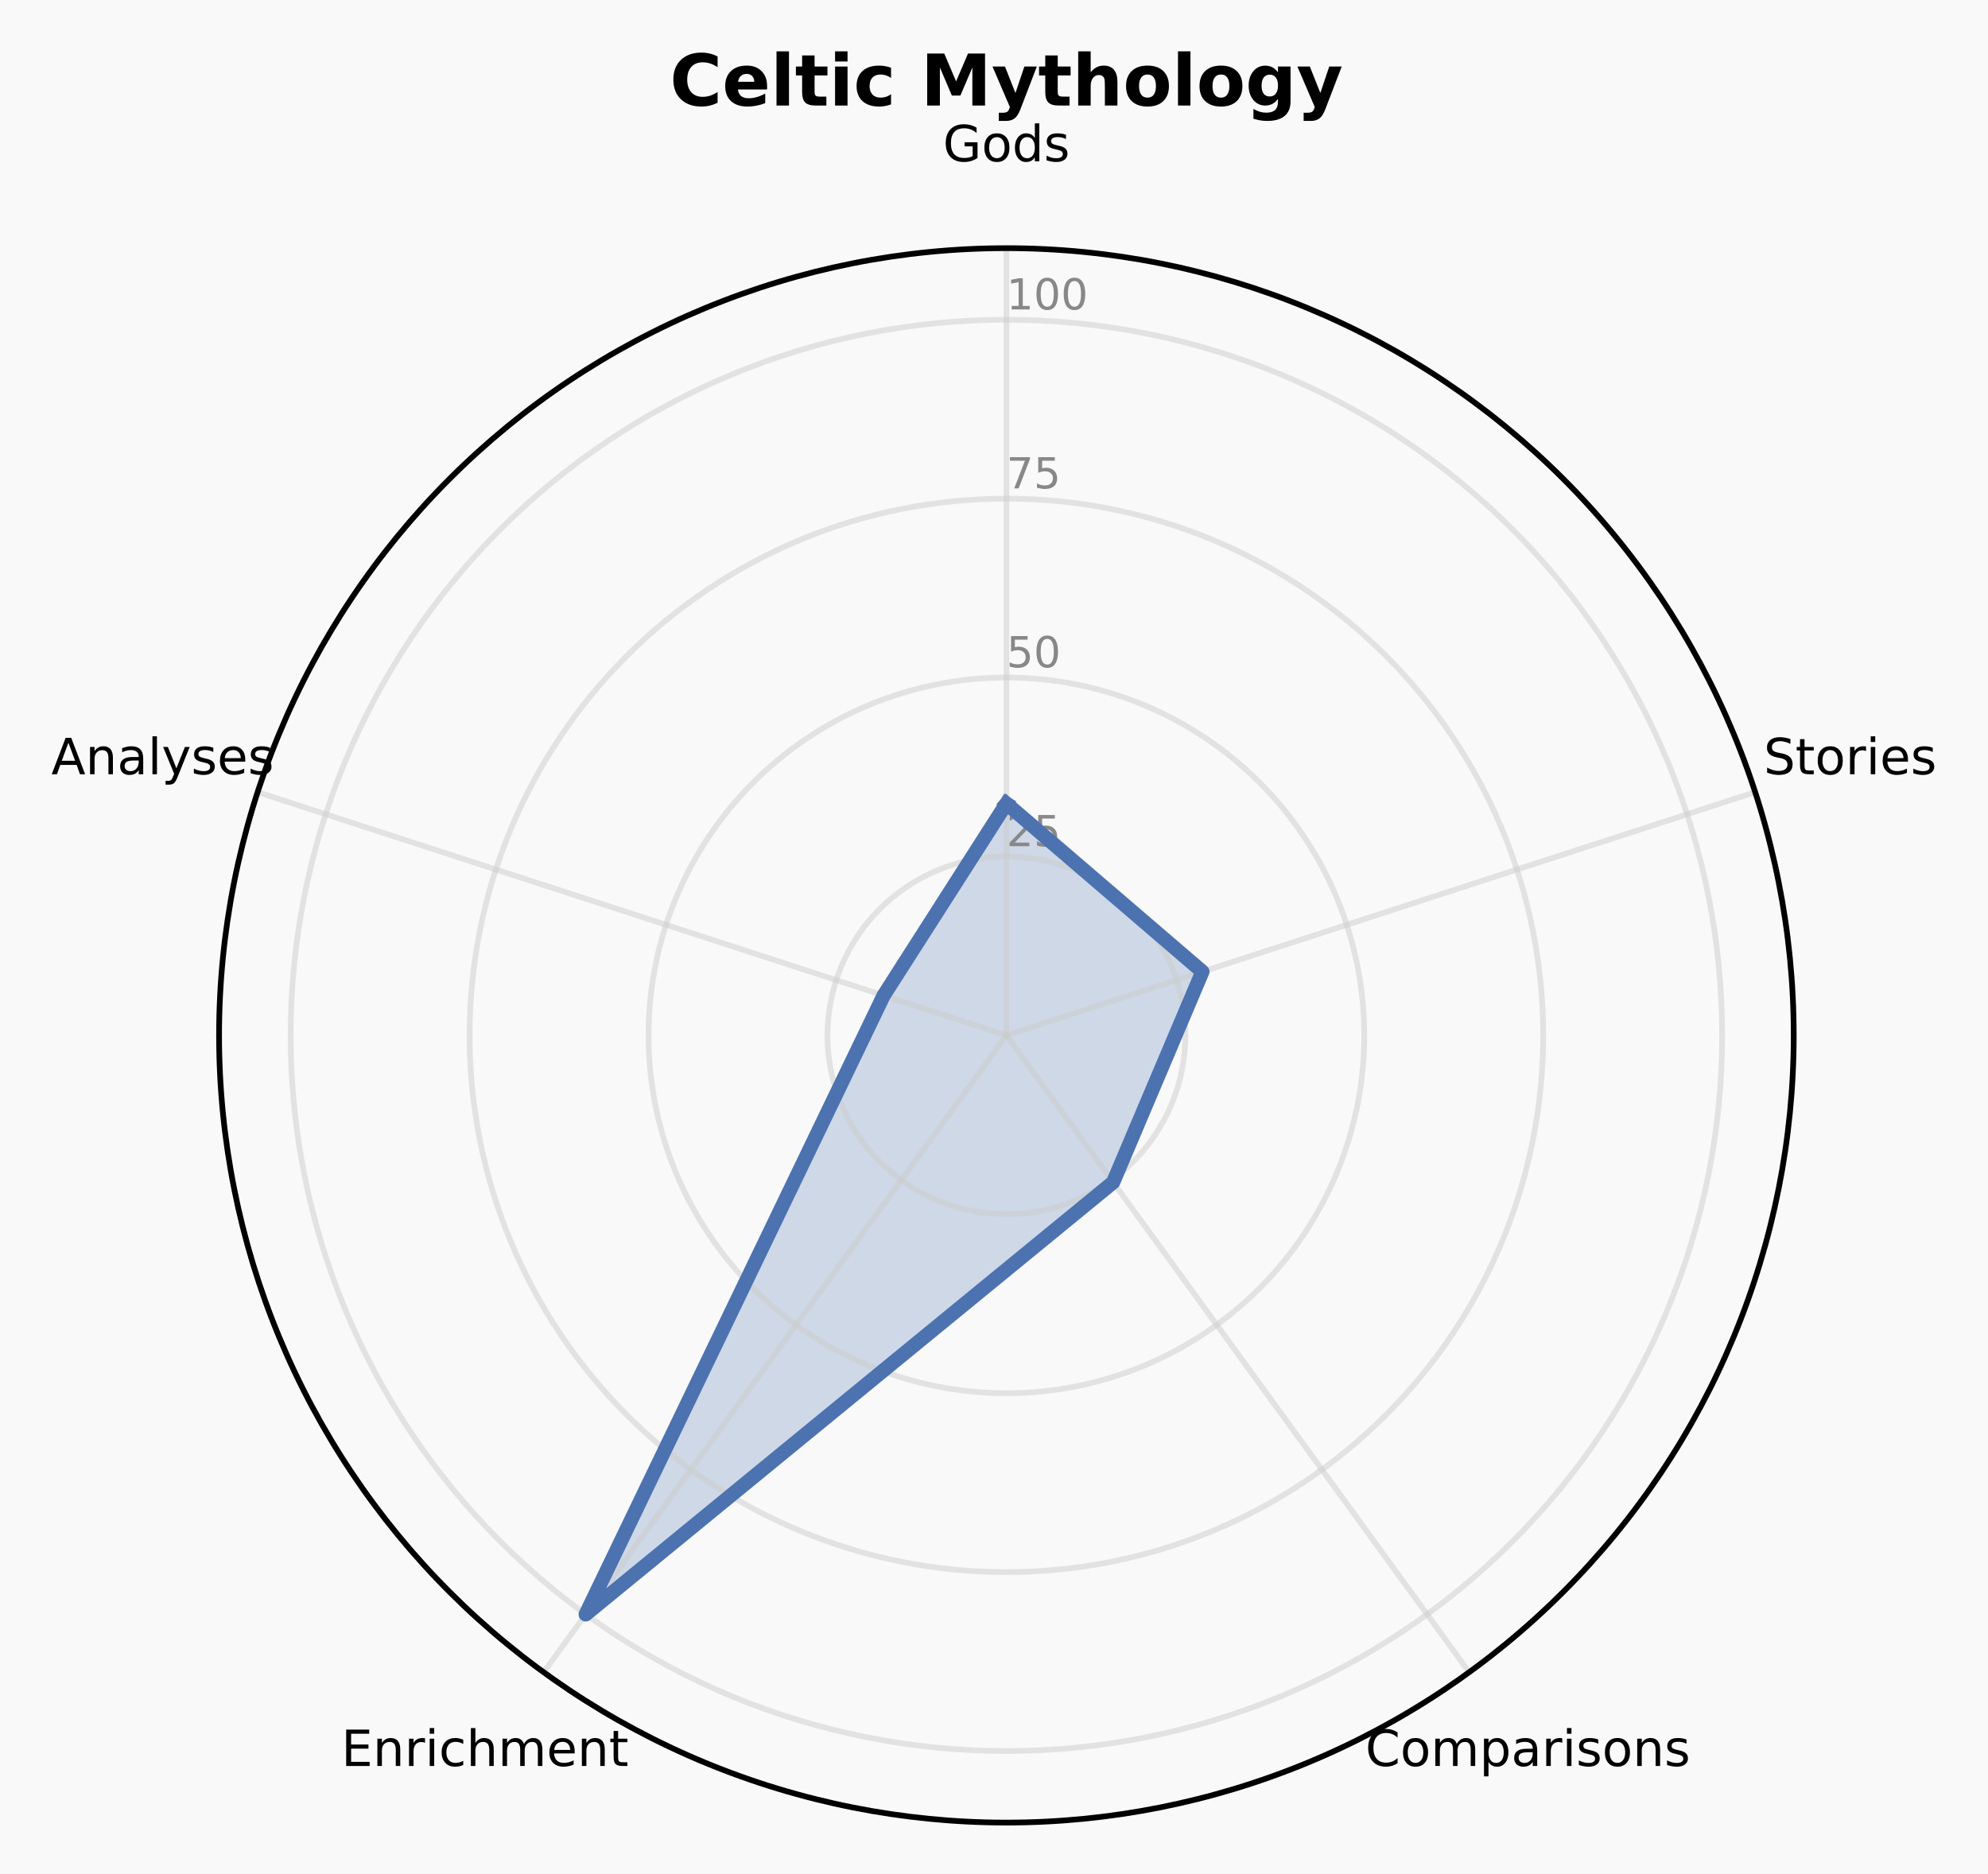
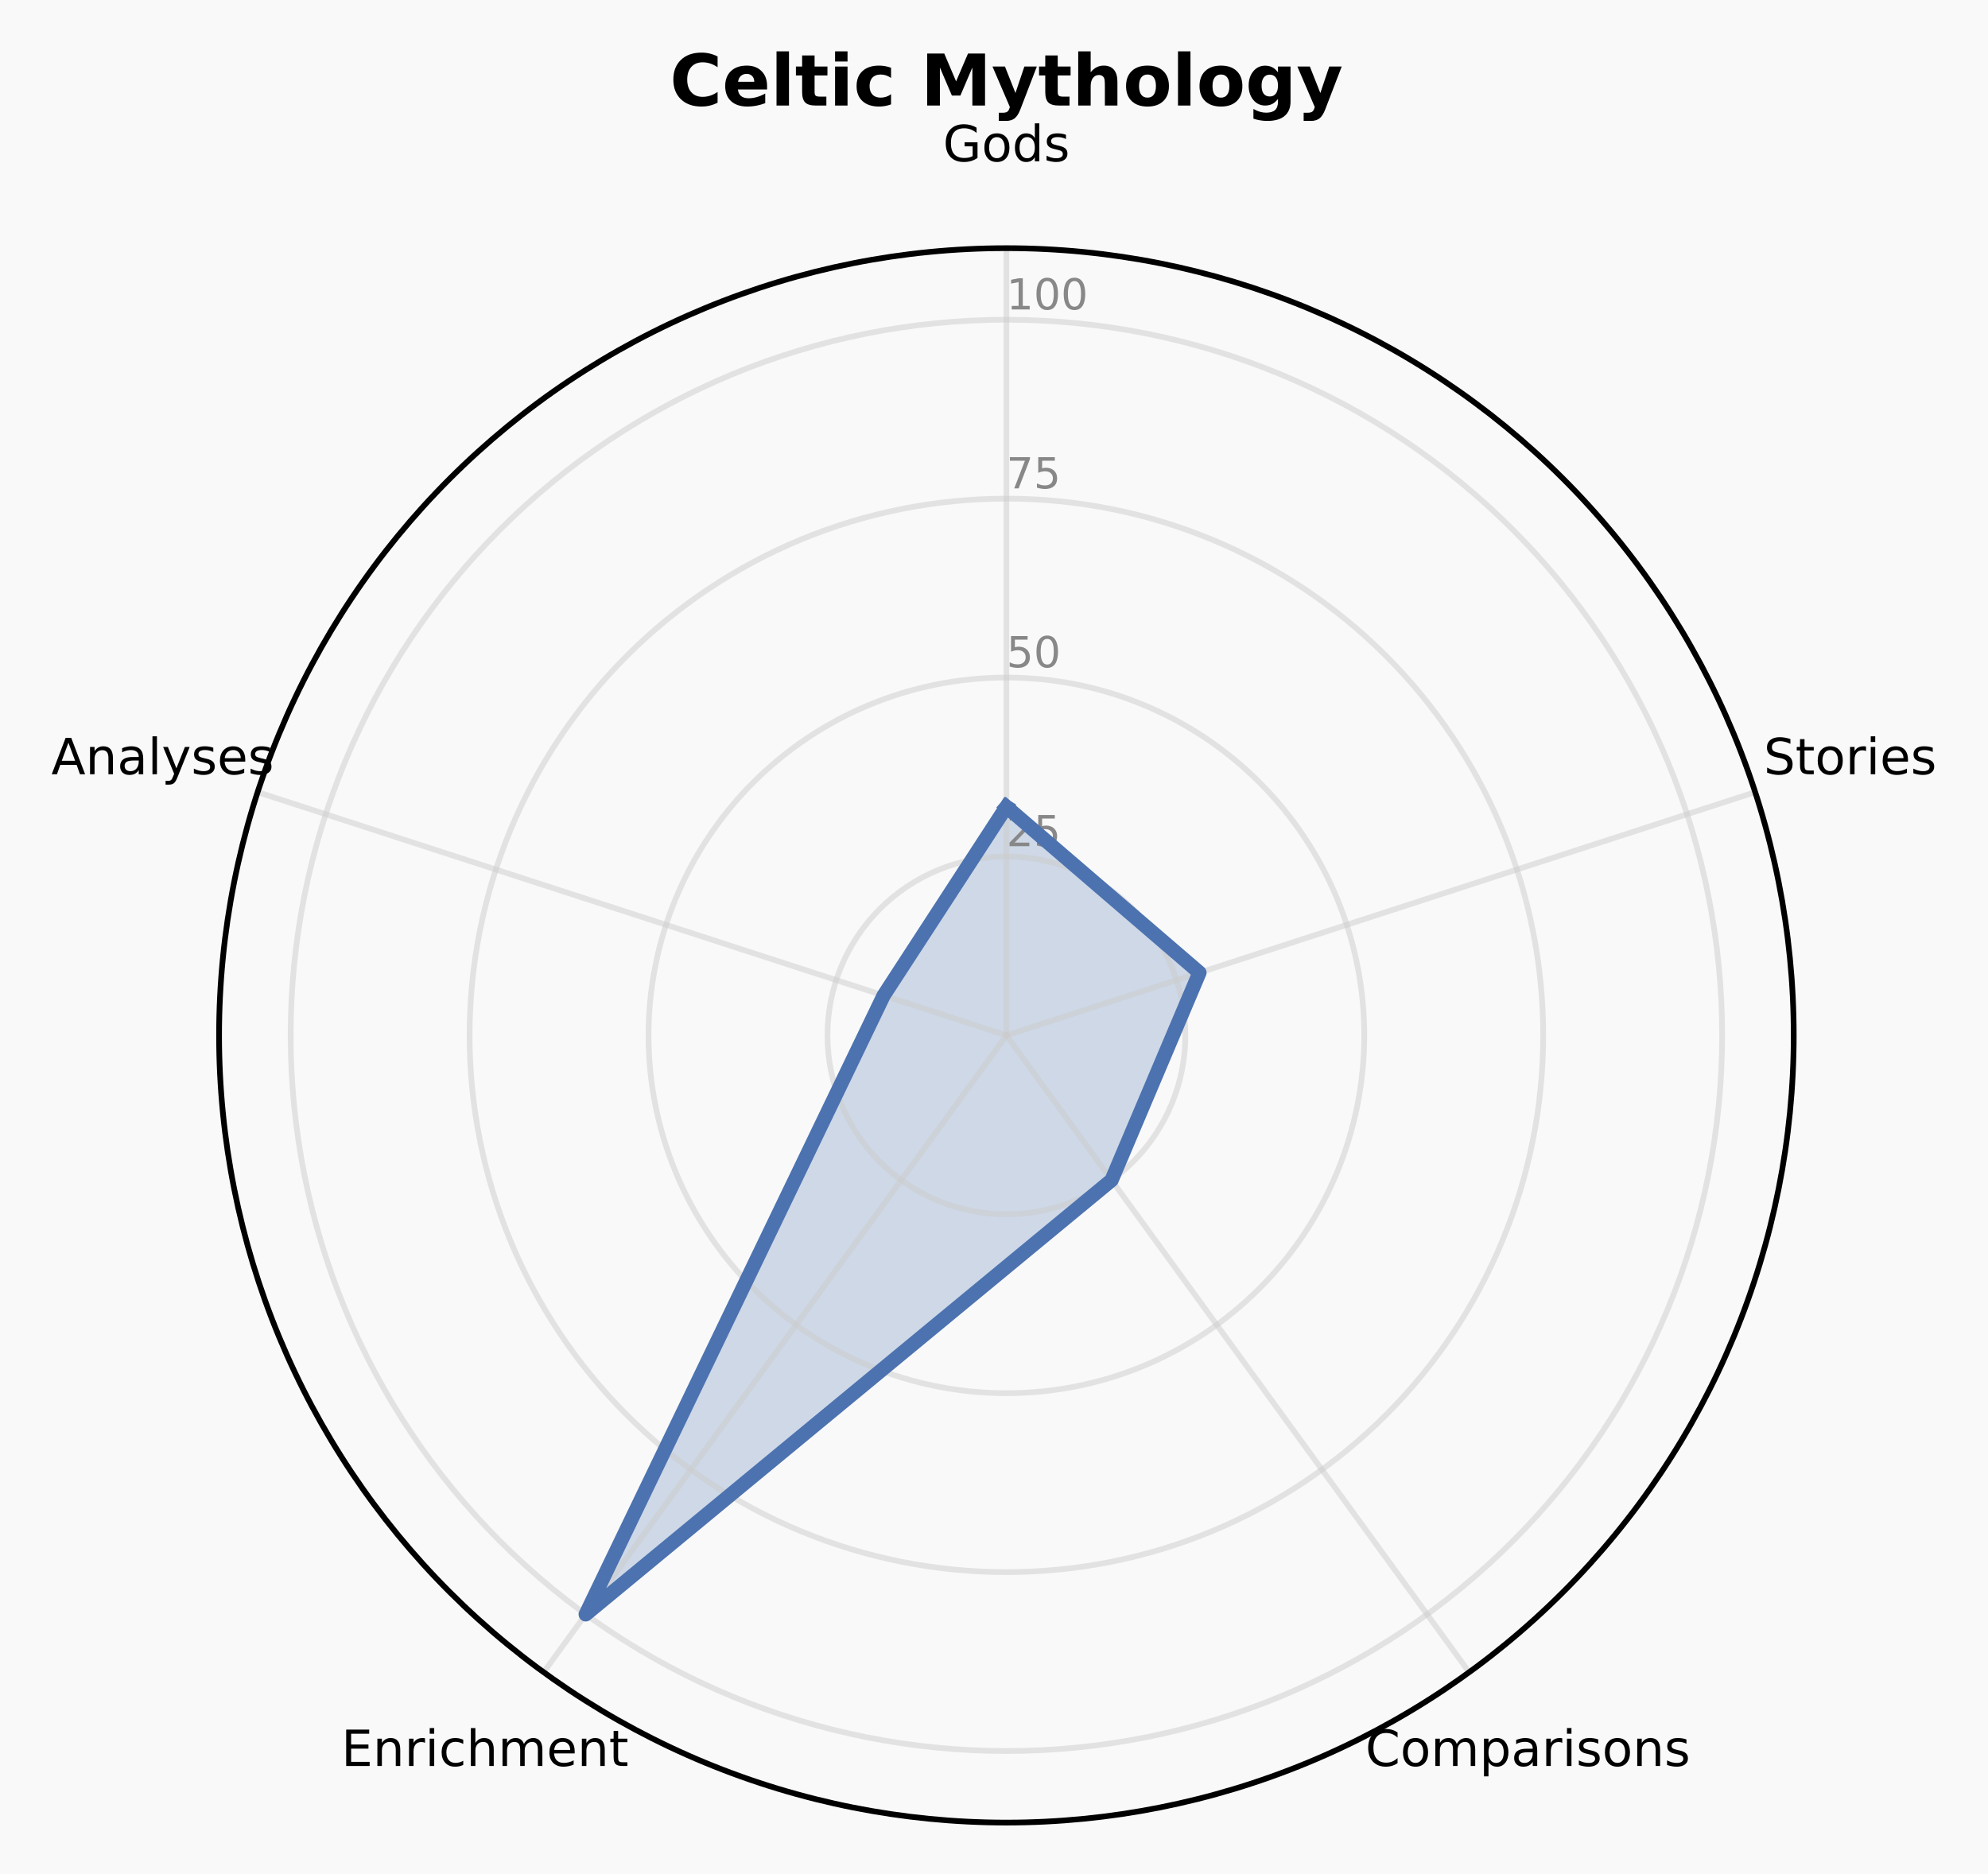
<svg xmlns="http://www.w3.org/2000/svg" xmlns:xlink="http://www.w3.org/1999/xlink" width="278.709pt" height="262.758pt" viewBox="0 0 278.709 262.758" version="1.1">
  <defs>
    <style type="text/css">*{stroke-linejoin: round; stroke-linecap: butt}</style>
  </defs>
  <g id="figure_1">
    <g id="patch_1">
      <path d="M 0 262.758  L 278.709 262.758  L 278.709 0  L 0 0  z " style="fill: #f9f9f9" />
    </g>
    <g id="axes_1">
      <g id="patch_2">
        <path d="M 251.473 145.178  C 251.473 130.683 248.618 116.329 243.071 102.938  C 237.524 89.546 229.393 77.377 219.143 67.128  C 208.894 56.878 196.725 48.748 183.334 43.201  C 169.942 37.654 155.588 34.798 141.093 34.798  C 126.598 34.798 112.244 37.654 98.853 43.201  C 85.461 48.748 73.293 56.878 63.043 67.128  C 52.794 77.377 44.663 89.546 39.116 102.938  C 33.569 116.329 30.714 130.683 30.714 145.178  C 30.714 159.673 33.569 174.027 39.116 187.418  C 44.663 200.81 52.794 212.979 63.043 223.228  C 73.293 233.478 85.461 241.609 98.853 247.155  C 112.244 252.702 126.598 255.558 141.093 255.558  C 155.588 255.558 169.942 252.702 183.334 247.155  C 196.725 241.609 208.894 233.478 219.143 223.228  C 229.393 212.979 237.524 200.81 243.071 187.418  C 248.618 174.027 251.473 159.673 251.473 145.178  M 141.093 145.178  C 141.093 145.178 141.093 145.178 141.093 145.178  C 141.093 145.178 141.093 145.178 141.093 145.178  C 141.093 145.178 141.093 145.178 141.093 145.178  C 141.093 145.178 141.093 145.178 141.093 145.178  C 141.093 145.178 141.093 145.178 141.093 145.178  C 141.093 145.178 141.093 145.178 141.093 145.178  C 141.093 145.178 141.093 145.178 141.093 145.178  C 141.093 145.178 141.093 145.178 141.093 145.178  C 141.093 145.178 141.093 145.178 141.093 145.178  C 141.093 145.178 141.093 145.178 141.093 145.178  C 141.093 145.178 141.093 145.178 141.093 145.178  C 141.093 145.178 141.093 145.178 141.093 145.178  C 141.093 145.178 141.093 145.178 141.093 145.178  C 141.093 145.178 141.093 145.178 141.093 145.178  C 141.093 145.178 141.093 145.178 141.093 145.178  C 141.093 145.178 141.093 145.178 141.093 145.178  z " style="fill: #f9f9f9" />
      </g>
      <g id="patch_3">
-         <path d="M 141.093 112.672  L 168.567 136.251  L 156.059 165.776  L 82.112 226.359  L 123.884 139.586  z " clip-path="url(#p685a29d6fb)" style="fill: #4c72b0; opacity: 0.25; stroke: #4c72b0; stroke-linejoin: miter" />
+         <path d="M 141.093 113.123  L 168.157 136.385  L 155.839 165.473  L 82.112 226.359  L 123.884 139.586  z " clip-path="url(#pa0b64cef50)" style="fill: #4c72b0; opacity: 0.25; stroke: #4c72b0; stroke-linejoin: miter" />
      </g>
      <g id="matplotlib.axis_1">
        <g id="xtick_1">
          <g id="line2d_1">
-             <path d="M 141.093 145.178  L 141.093 34.798  " clip-path="url(#p685a29d6fb)" style="fill: none; stroke: #cccccc; stroke-opacity: 0.5; stroke-width: 0.8; stroke-linecap: square" />
+             <path d="M 141.093 145.178  L 141.093 34.798  " clip-path="url(#pa0b64cef50)" style="fill: none; stroke: #cccccc; stroke-opacity: 0.5; stroke-width: 0.8; stroke-linecap: square" />
          </g>
          <g id="text_1">
            <g transform="translate(132.1945 22.61707) scale(0.07 -0.07)">
              <defs>
                <path id="DejaVuSans-2a" d="M 3809 666  L 3809 1919  L 2778 1919  L 2778 2438  L 4434 2438  L 4434 434  Q 4069 175 3628 42  Q 3188 -91 2688 -91  Q 1594 -91 976 548  Q 359 1188 359 2328  Q 359 3472 976 4111  Q 1594 4750 2688 4750  Q 3144 4750 3555 4637  Q 3966 4525 4313 4306  L 4313 3634  Q 3963 3931 3569 4081  Q 3175 4231 2741 4231  Q 1884 4231 1454 3753  Q 1025 3275 1025 2328  Q 1025 1384 1454 906  Q 1884 428 2741 428  Q 3075 428 3337 486  Q 3600 544 3809 666  z " transform="scale(0.015625)" />
                <path id="DejaVuSans-52" d="M 1959 3097  Q 1497 3097 1228 2736  Q 959 2375 959 1747  Q 959 1119 1226 758  Q 1494 397 1959 397  Q 2419 397 2687 759  Q 2956 1122 2956 1747  Q 2956 2369 2687 2733  Q 2419 3097 1959 3097  z M 1959 3584  Q 2709 3584 3137 3096  Q 3566 2609 3566 1747  Q 3566 888 3137 398  Q 2709 -91 1959 -91  Q 1206 -91 779 398  Q 353 888 353 1747  Q 353 2609 779 3096  Q 1206 3584 1959 3584  z " transform="scale(0.015625)" />
                <path id="DejaVuSans-47" d="M 2906 2969  L 2906 4863  L 3481 4863  L 3481 0  L 2906 0  L 2906 525  Q 2725 213 2448 61  Q 2172 -91 1784 -91  Q 1150 -91 751 415  Q 353 922 353 1747  Q 353 2572 751 3078  Q 1150 3584 1784 3584  Q 2172 3584 2448 3432  Q 2725 3281 2906 2969  z M 947 1747  Q 947 1113 1208 752  Q 1469 391 1925 391  Q 2381 391 2643 752  Q 2906 1113 2906 1747  Q 2906 2381 2643 2742  Q 2381 3103 1925 3103  Q 1469 3103 1208 2742  Q 947 2381 947 1747  z " transform="scale(0.015625)" />
                <path id="DejaVuSans-56" d="M 2834 3397  L 2834 2853  Q 2591 2978 2328 3040  Q 2066 3103 1784 3103  Q 1356 3103 1142 2972  Q 928 2841 928 2578  Q 928 2378 1081 2264  Q 1234 2150 1697 2047  L 1894 2003  Q 2506 1872 2764 1633  Q 3022 1394 3022 966  Q 3022 478 2636 193  Q 2250 -91 1575 -91  Q 1294 -91 989 -36  Q 684 19 347 128  L 347 722  Q 666 556 975 473  Q 1284 391 1588 391  Q 1994 391 2212 530  Q 2431 669 2431 922  Q 2431 1156 2273 1281  Q 2116 1406 1581 1522  L 1381 1569  Q 847 1681 609 1914  Q 372 2147 372 2553  Q 372 3047 722 3315  Q 1072 3584 1716 3584  Q 2034 3584 2315 3537  Q 2597 3491 2834 3397  z " transform="scale(0.015625)" />
              </defs>
              <use xlink:href="#DejaVuSans-2a" />
              <use xlink:href="#DejaVuSans-52" transform="translate(77.48438 0)" />
              <use xlink:href="#DejaVuSans-47" transform="translate(138.6719 0)" />
              <use xlink:href="#DejaVuSans-56" transform="translate(202.1562 0)" />
            </g>
          </g>
        </g>
        <g id="xtick_2">
          <g id="line2d_2">
-             <path d="M 141.093 145.178  L 246.07 111.069  " clip-path="url(#p685a29d6fb)" style="fill: none; stroke: #cccccc; stroke-opacity: 0.5; stroke-width: 0.8; stroke-linecap: square" />
+             <path d="M 141.093 145.178  L 246.07 111.069  " clip-path="url(#pa0b64cef50)" style="fill: none; stroke: #cccccc; stroke-opacity: 0.5; stroke-width: 0.8; stroke-linecap: square" />
          </g>
          <g id="text_2">
            <g transform="translate(247.2616 108.5613) scale(0.07 -0.07)">
              <defs>
                <path id="DejaVuSans-36" d="M 3425 4513  L 3425 3897  Q 3066 4069 2747 4153  Q 2428 4238 2131 4238  Q 1616 4238 1336 4038  Q 1056 3838 1056 3469  Q 1056 3159 1242 3001  Q 1428 2844 1947 2747  L 2328 2669  Q 3034 2534 3370 2195  Q 3706 1856 3706 1288  Q 3706 609 3251 259  Q 2797 -91 1919 -91  Q 1588 -91 1214 -16  Q 841 59 441 206  L 441 856  Q 825 641 1194 531  Q 1563 422 1919 422  Q 2459 422 2753 634  Q 3047 847 3047 1241  Q 3047 1584 2836 1778  Q 2625 1972 2144 2069  L 1759 2144  Q 1053 2284 737 2584  Q 422 2884 422 3419  Q 422 4038 858 4394  Q 1294 4750 2059 4750  Q 2388 4750 2728 4690  Q 3069 4631 3425 4513  z " transform="scale(0.015625)" />
                <path id="DejaVuSans-57" d="M 1172 4494  L 1172 3500  L 2356 3500  L 2356 3053  L 1172 3053  L 1172 1153  Q 1172 725 1289 603  Q 1406 481 1766 481  L 2356 481  L 2356 0  L 1766 0  Q 1100 0 847 248  Q 594 497 594 1153  L 594 3053  L 172 3053  L 172 3500  L 594 3500  L 594 4494  L 1172 4494  z " transform="scale(0.015625)" />
                <path id="DejaVuSans-55" d="M 2631 2963  Q 2534 3019 2420 3045  Q 2306 3072 2169 3072  Q 1681 3072 1420 2755  Q 1159 2438 1159 1844  L 1159 0  L 581 0  L 581 3500  L 1159 3500  L 1159 2956  Q 1341 3275 1631 3429  Q 1922 3584 2338 3584  Q 2397 3584 2469 3576  Q 2541 3569 2628 3553  L 2631 2963  z " transform="scale(0.015625)" />
                <path id="DejaVuSans-4c" d="M 603 3500  L 1178 3500  L 1178 0  L 603 0  L 603 3500  z M 603 4863  L 1178 4863  L 1178 4134  L 603 4134  L 603 4863  z " transform="scale(0.015625)" />
                <path id="DejaVuSans-48" d="M 3597 1894  L 3597 1613  L 953 1613  Q 991 1019 1311 708  Q 1631 397 2203 397  Q 2534 397 2845 478  Q 3156 559 3463 722  L 3463 178  Q 3153 47 2828 -22  Q 2503 -91 2169 -91  Q 1331 -91 842 396  Q 353 884 353 1716  Q 353 2575 817 3079  Q 1281 3584 2069 3584  Q 2775 3584 3186 3129  Q 3597 2675 3597 1894  z M 3022 2063  Q 3016 2534 2758 2815  Q 2500 3097 2075 3097  Q 1594 3097 1305 2825  Q 1016 2553 972 2059  L 3022 2063  z " transform="scale(0.015625)" />
              </defs>
              <use xlink:href="#DejaVuSans-36" />
              <use xlink:href="#DejaVuSans-57" transform="translate(63.48438 0)" />
              <use xlink:href="#DejaVuSans-52" transform="translate(102.6875 0)" />
              <use xlink:href="#DejaVuSans-55" transform="translate(163.875 0)" />
              <use xlink:href="#DejaVuSans-4c" transform="translate(204.9844 0)" />
              <use xlink:href="#DejaVuSans-48" transform="translate(232.7656 0)" />
              <use xlink:href="#DejaVuSans-56" transform="translate(294.2969 0)" />
            </g>
          </g>
        </g>
        <g id="xtick_3">
          <g id="line2d_3">
-             <path d="M 141.093 145.178  L 205.973 234.477  " clip-path="url(#p685a29d6fb)" style="fill: none; stroke: #cccccc; stroke-opacity: 0.5; stroke-width: 0.8; stroke-linecap: square" />
+             <path d="M 141.093 145.178  L 205.973 234.477  " clip-path="url(#pa0b64cef50)" style="fill: none; stroke: #cccccc; stroke-opacity: 0.5; stroke-width: 0.8; stroke-linecap: square" />
          </g>
          <g id="text_3">
            <g transform="translate(191.4228 247.6219) scale(0.07 -0.07)">
              <defs>
                <path id="DejaVuSans-26" d="M 4122 4306  L 4122 3641  Q 3803 3938 3442 4084  Q 3081 4231 2675 4231  Q 1875 4231 1450 3742  Q 1025 3253 1025 2328  Q 1025 1406 1450 917  Q 1875 428 2675 428  Q 3081 428 3442 575  Q 3803 722 4122 1019  L 4122 359  Q 3791 134 3420 21  Q 3050 -91 2638 -91  Q 1578 -91 968 557  Q 359 1206 359 2328  Q 359 3453 968 4101  Q 1578 4750 2638 4750  Q 3056 4750 3426 4639  Q 3797 4528 4122 4306  z " transform="scale(0.015625)" />
                <path id="DejaVuSans-50" d="M 3328 2828  Q 3544 3216 3844 3400  Q 4144 3584 4550 3584  Q 5097 3584 5394 3201  Q 5691 2819 5691 2113  L 5691 0  L 5113 0  L 5113 2094  Q 5113 2597 4934 2840  Q 4756 3084 4391 3084  Q 3944 3084 3684 2787  Q 3425 2491 3425 1978  L 3425 0  L 2847 0  L 2847 2094  Q 2847 2600 2669 2842  Q 2491 3084 2119 3084  Q 1678 3084 1418 2786  Q 1159 2488 1159 1978  L 1159 0  L 581 0  L 581 3500  L 1159 3500  L 1159 2956  Q 1356 3278 1631 3431  Q 1906 3584 2284 3584  Q 2666 3584 2933 3390  Q 3200 3197 3328 2828  z " transform="scale(0.015625)" />
                <path id="DejaVuSans-53" d="M 1159 525  L 1159 -1331  L 581 -1331  L 581 3500  L 1159 3500  L 1159 2969  Q 1341 3281 1617 3432  Q 1894 3584 2278 3584  Q 2916 3584 3314 3078  Q 3713 2572 3713 1747  Q 3713 922 3314 415  Q 2916 -91 2278 -91  Q 1894 -91 1617 61  Q 1341 213 1159 525  z M 3116 1747  Q 3116 2381 2855 2742  Q 2594 3103 2138 3103  Q 1681 3103 1420 2742  Q 1159 2381 1159 1747  Q 1159 1113 1420 752  Q 1681 391 2138 391  Q 2594 391 2855 752  Q 3116 1113 3116 1747  z " transform="scale(0.015625)" />
                <path id="DejaVuSans-44" d="M 2194 1759  Q 1497 1759 1228 1600  Q 959 1441 959 1056  Q 959 750 1161 570  Q 1363 391 1709 391  Q 2188 391 2477 730  Q 2766 1069 2766 1631  L 2766 1759  L 2194 1759  z M 3341 1997  L 3341 0  L 2766 0  L 2766 531  Q 2569 213 2275 61  Q 1981 -91 1556 -91  Q 1019 -91 701 211  Q 384 513 384 1019  Q 384 1609 779 1909  Q 1175 2209 1959 2209  L 2766 2209  L 2766 2266  Q 2766 2663 2505 2880  Q 2244 3097 1772 3097  Q 1472 3097 1187 3025  Q 903 2953 641 2809  L 641 3341  Q 956 3463 1253 3523  Q 1550 3584 1831 3584  Q 2591 3584 2966 3190  Q 3341 2797 3341 1997  z " transform="scale(0.015625)" />
                <path id="DejaVuSans-51" d="M 3513 2113  L 3513 0  L 2938 0  L 2938 2094  Q 2938 2591 2744 2837  Q 2550 3084 2163 3084  Q 1697 3084 1428 2787  Q 1159 2491 1159 1978  L 1159 0  L 581 0  L 581 3500  L 1159 3500  L 1159 2956  Q 1366 3272 1645 3428  Q 1925 3584 2291 3584  Q 2894 3584 3203 3211  Q 3513 2838 3513 2113  z " transform="scale(0.015625)" />
              </defs>
              <use xlink:href="#DejaVuSans-26" />
              <use xlink:href="#DejaVuSans-52" transform="translate(69.82812 0)" />
              <use xlink:href="#DejaVuSans-50" transform="translate(131.0156 0)" />
              <use xlink:href="#DejaVuSans-53" transform="translate(228.4219 0)" />
              <use xlink:href="#DejaVuSans-44" transform="translate(291.9062 0)" />
              <use xlink:href="#DejaVuSans-55" transform="translate(353.1875 0)" />
              <use xlink:href="#DejaVuSans-4c" transform="translate(394.2969 0)" />
              <use xlink:href="#DejaVuSans-56" transform="translate(422.0781 0)" />
              <use xlink:href="#DejaVuSans-52" transform="translate(474.1719 0)" />
              <use xlink:href="#DejaVuSans-51" transform="translate(535.3594 0)" />
              <use xlink:href="#DejaVuSans-56" transform="translate(598.7344 0)" />
            </g>
          </g>
        </g>
        <g id="xtick_4">
          <g id="line2d_4">
-             <path d="M 141.093 145.178  L 76.214 234.477  " clip-path="url(#p685a29d6fb)" style="fill: none; stroke: #cccccc; stroke-opacity: 0.5; stroke-width: 0.8; stroke-linecap: square" />
+             <path d="M 141.093 145.178  L 76.214 234.477  " clip-path="url(#pa0b64cef50)" style="fill: none; stroke: #cccccc; stroke-opacity: 0.5; stroke-width: 0.8; stroke-linecap: square" />
          </g>
          <g id="text_4">
            <g transform="translate(47.8483 247.6219) scale(0.07 -0.07)">
              <defs>
                <path id="DejaVuSans-28" d="M 628 4666  L 3578 4666  L 3578 4134  L 1259 4134  L 1259 2753  L 3481 2753  L 3481 2222  L 1259 2222  L 1259 531  L 3634 531  L 3634 0  L 628 0  L 628 4666  z " transform="scale(0.015625)" />
                <path id="DejaVuSans-46" d="M 3122 3366  L 3122 2828  Q 2878 2963 2633 3030  Q 2388 3097 2138 3097  Q 1578 3097 1268 2742  Q 959 2388 959 1747  Q 959 1106 1268 751  Q 1578 397 2138 397  Q 2388 397 2633 464  Q 2878 531 3122 666  L 3122 134  Q 2881 22 2623 -34  Q 2366 -91 2075 -91  Q 1284 -91 818 406  Q 353 903 353 1747  Q 353 2603 823 3093  Q 1294 3584 2113 3584  Q 2378 3584 2631 3529  Q 2884 3475 3122 3366  z " transform="scale(0.015625)" />
                <path id="DejaVuSans-4b" d="M 3513 2113  L 3513 0  L 2938 0  L 2938 2094  Q 2938 2591 2744 2837  Q 2550 3084 2163 3084  Q 1697 3084 1428 2787  Q 1159 2491 1159 1978  L 1159 0  L 581 0  L 581 4863  L 1159 4863  L 1159 2956  Q 1366 3272 1645 3428  Q 1925 3584 2291 3584  Q 2894 3584 3203 3211  Q 3513 2838 3513 2113  z " transform="scale(0.015625)" />
              </defs>
              <use xlink:href="#DejaVuSans-28" />
              <use xlink:href="#DejaVuSans-51" transform="translate(63.1875 0)" />
              <use xlink:href="#DejaVuSans-55" transform="translate(126.5625 0)" />
              <use xlink:href="#DejaVuSans-4c" transform="translate(167.6719 0)" />
              <use xlink:href="#DejaVuSans-46" transform="translate(195.4531 0)" />
              <use xlink:href="#DejaVuSans-4b" transform="translate(250.4375 0)" />
              <use xlink:href="#DejaVuSans-50" transform="translate(313.8125 0)" />
              <use xlink:href="#DejaVuSans-48" transform="translate(411.2188 0)" />
              <use xlink:href="#DejaVuSans-51" transform="translate(472.75 0)" />
              <use xlink:href="#DejaVuSans-57" transform="translate(536.125 0)" />
            </g>
          </g>
        </g>
        <g id="xtick_5">
          <g id="line2d_5">
-             <path d="M 141.093 145.178  L 36.116 111.069  " clip-path="url(#p685a29d6fb)" style="fill: none; stroke: #cccccc; stroke-opacity: 0.5; stroke-width: 0.8; stroke-linecap: square" />
+             <path d="M 141.093 145.178  L 36.116 111.069  " clip-path="url(#pa0b64cef50)" style="fill: none; stroke: #cccccc; stroke-opacity: 0.5; stroke-width: 0.8; stroke-linecap: square" />
          </g>
          <g id="text_5">
            <g transform="translate(7.2 108.5613) scale(0.07 -0.07)">
              <defs>
                <path id="DejaVuSans-24" d="M 2188 4044  L 1331 1722  L 3047 1722  L 2188 4044  z M 1831 4666  L 2547 4666  L 4325 0  L 3669 0  L 3244 1197  L 1141 1197  L 716 0  L 50 0  L 1831 4666  z " transform="scale(0.015625)" />
                <path id="DejaVuSans-4f" d="M 603 4863  L 1178 4863  L 1178 0  L 603 0  L 603 4863  z " transform="scale(0.015625)" />
                <path id="DejaVuSans-5c" d="M 2059 -325  Q 1816 -950 1584 -1140  Q 1353 -1331 966 -1331  L 506 -1331  L 506 -850  L 844 -850  Q 1081 -850 1212 -737  Q 1344 -625 1503 -206  L 1606 56  L 191 3500  L 800 3500  L 1894 763  L 2988 3500  L 3597 3500  L 2059 -325  z " transform="scale(0.015625)" />
              </defs>
              <use xlink:href="#DejaVuSans-24" />
              <use xlink:href="#DejaVuSans-51" transform="translate(68.40625 0)" />
              <use xlink:href="#DejaVuSans-44" transform="translate(131.7812 0)" />
              <use xlink:href="#DejaVuSans-4f" transform="translate(193.0625 0)" />
              <use xlink:href="#DejaVuSans-5c" transform="translate(220.8438 0)" />
              <use xlink:href="#DejaVuSans-56" transform="translate(280.0312 0)" />
              <use xlink:href="#DejaVuSans-48" transform="translate(332.125 0)" />
              <use xlink:href="#DejaVuSans-56" transform="translate(393.6562 0)" />
            </g>
          </g>
        </g>
      </g>
      <g id="matplotlib.axis_2">
        <g id="ytick_1">
          <g id="line2d_6">
-             <path d="M 141.093 120.092  C 144.388 120.092 147.65 120.741 150.693 122.001  C 153.737 123.262 156.503 125.11 158.832 127.439  C 161.161 129.769 163.009 132.534 164.27 135.578  C 165.531 138.621 166.18 141.884 166.18 145.178  C 166.18 148.472 165.531 151.735 164.27 154.778  C 163.009 157.822 161.161 160.587 158.832 162.917  C 156.503 165.246 153.737 167.094 150.693 168.355  C 147.65 169.615 144.388 170.264 141.093 170.264  C 137.799 170.264 134.537 169.615 131.493 168.355  C 128.45 167.094 125.684 165.246 123.355 162.917  C 121.025 160.587 119.177 157.822 117.917 154.778  C 116.656 151.735 116.007 148.472 116.007 145.178  C 116.007 141.884 116.656 138.621 117.917 135.578  C 119.177 132.534 121.025 129.769 123.355 127.439  C 125.684 125.11 128.45 123.262 131.493 122.001  C 134.537 120.741 137.799 120.092 141.093 120.092  " clip-path="url(#p685a29d6fb)" style="fill: none; stroke: #cccccc; stroke-opacity: 0.5; stroke-width: 0.8; stroke-linecap: square" />
+             <path d="M 141.093 120.092  C 144.388 120.092 147.65 120.741 150.693 122.001  C 153.737 123.262 156.503 125.11 158.832 127.439  C 161.161 129.769 163.009 132.534 164.27 135.578  C 165.531 138.621 166.18 141.884 166.18 145.178  C 166.18 148.472 165.531 151.735 164.27 154.778  C 163.009 157.822 161.161 160.587 158.832 162.917  C 156.503 165.246 153.737 167.094 150.693 168.355  C 147.65 169.615 144.388 170.264 141.093 170.264  C 137.799 170.264 134.537 169.615 131.493 168.355  C 128.45 167.094 125.684 165.246 123.355 162.917  C 121.025 160.587 119.177 157.822 117.917 154.778  C 116.656 151.735 116.007 148.472 116.007 145.178  C 116.007 141.884 116.656 138.621 117.917 135.578  C 119.177 132.534 121.025 129.769 123.355 127.439  C 125.684 125.11 128.45 123.262 131.493 122.001  C 134.537 120.741 137.799 120.092 141.093 120.092  " clip-path="url(#pa0b64cef50)" style="fill: none; stroke: #cccccc; stroke-opacity: 0.5; stroke-width: 0.8; stroke-linecap: square" />
          </g>
          <g id="text_6">
            <g style="fill: #888888" transform="translate(141.0933 118.6504) scale(0.06 -0.06)">
              <defs>
                <path id="DejaVuSans-15" d="M 1228 531  L 3431 531  L 3431 0  L 469 0  L 469 531  Q 828 903 1448 1529  Q 2069 2156 2228 2338  Q 2531 2678 2651 2914  Q 2772 3150 2772 3378  Q 2772 3750 2511 3984  Q 2250 4219 1831 4219  Q 1534 4219 1204 4116  Q 875 4013 500 3803  L 500 4441  Q 881 4594 1212 4672  Q 1544 4750 1819 4750  Q 2544 4750 2975 4387  Q 3406 4025 3406 3419  Q 3406 3131 3298 2873  Q 3191 2616 2906 2266  Q 2828 2175 2409 1742  Q 1991 1309 1228 531  z " transform="scale(0.015625)" />
                <path id="DejaVuSans-18" d="M 691 4666  L 3169 4666  L 3169 4134  L 1269 4134  L 1269 2991  Q 1406 3038 1543 3061  Q 1681 3084 1819 3084  Q 2600 3084 3056 2656  Q 3513 2228 3513 1497  Q 3513 744 3044 326  Q 2575 -91 1722 -91  Q 1428 -91 1123 -41  Q 819 9 494 109  L 494 744  Q 775 591 1075 516  Q 1375 441 1709 441  Q 2250 441 2565 725  Q 2881 1009 2881 1497  Q 2881 1984 2565 2268  Q 2250 2553 1709 2553  Q 1456 2553 1204 2497  Q 953 2441 691 2322  L 691 4666  z " transform="scale(0.015625)" />
              </defs>
              <use xlink:href="#DejaVuSans-15" />
              <use xlink:href="#DejaVuSans-18" transform="translate(63.625 0)" />
            </g>
          </g>
        </g>
        <g id="ytick_2">
          <g id="line2d_7">
-             <path d="M 141.093 95.005  C 147.682 95.005 154.206 96.303 160.293 98.825  C 166.381 101.346 171.912 105.042 176.571 109.701  C 181.229 114.36 184.925 119.891 187.447 125.978  C 189.968 132.065 191.266 138.589 191.266 145.178  C 191.266 151.767 189.968 158.291 187.447 164.378  C 184.925 170.465 181.229 175.997 176.571 180.655  C 171.912 185.314 166.381 189.01 160.293 191.531  C 154.206 194.053 147.682 195.351 141.093 195.351  C 134.505 195.351 127.98 194.053 121.893 191.531  C 115.806 189.01 110.275 185.314 105.616 180.655  C 100.957 175.997 97.261 170.465 94.74 164.378  C 92.219 158.291 90.921 151.767 90.921 145.178  C 90.921 138.589 92.219 132.065 94.74 125.978  C 97.261 119.891 100.957 114.36 105.616 109.701  C 110.275 105.042 115.806 101.346 121.893 98.825  C 127.98 96.303 134.505 95.005 141.093 95.005  " clip-path="url(#p685a29d6fb)" style="fill: none; stroke: #cccccc; stroke-opacity: 0.5; stroke-width: 0.8; stroke-linecap: square" />
+             <path d="M 141.093 95.005  C 147.682 95.005 154.206 96.303 160.293 98.825  C 166.381 101.346 171.912 105.042 176.571 109.701  C 181.229 114.36 184.925 119.891 187.447 125.978  C 189.968 132.065 191.266 138.589 191.266 145.178  C 191.266 151.767 189.968 158.291 187.447 164.378  C 184.925 170.465 181.229 175.997 176.571 180.655  C 171.912 185.314 166.381 189.01 160.293 191.531  C 154.206 194.053 147.682 195.351 141.093 195.351  C 134.505 195.351 127.98 194.053 121.893 191.531  C 115.806 189.01 110.275 185.314 105.616 180.655  C 100.957 175.997 97.261 170.465 94.74 164.378  C 92.219 158.291 90.921 151.767 90.921 145.178  C 90.921 138.589 92.219 132.065 94.74 125.978  C 97.261 119.891 100.957 114.36 105.616 109.701  C 110.275 105.042 115.806 101.346 121.893 98.825  C 127.98 96.303 134.505 95.005 141.093 95.005  " clip-path="url(#pa0b64cef50)" style="fill: none; stroke: #cccccc; stroke-opacity: 0.5; stroke-width: 0.8; stroke-linecap: square" />
          </g>
          <g id="text_7">
            <g style="fill: #888888" transform="translate(141.0933 93.56408) scale(0.06 -0.06)">
              <defs>
                <path id="DejaVuSans-13" d="M 2034 4250  Q 1547 4250 1301 3770  Q 1056 3291 1056 2328  Q 1056 1369 1301 889  Q 1547 409 2034 409  Q 2525 409 2770 889  Q 3016 1369 3016 2328  Q 3016 3291 2770 3770  Q 2525 4250 2034 4250  z M 2034 4750  Q 2819 4750 3233 4129  Q 3647 3509 3647 2328  Q 3647 1150 3233 529  Q 2819 -91 2034 -91  Q 1250 -91 836 529  Q 422 1150 422 2328  Q 422 3509 836 4129  Q 1250 4750 2034 4750  z " transform="scale(0.015625)" />
              </defs>
              <use xlink:href="#DejaVuSans-18" />
              <use xlink:href="#DejaVuSans-13" transform="translate(63.625 0)" />
            </g>
          </g>
        </g>
        <g id="ytick_3">
          <g id="line2d_8">
-             <path d="M 141.093 69.919  C 150.976 69.919 160.763 71.866 169.894 75.648  C 179.024 79.43 187.321 84.974 194.309 91.962  C 201.298 98.95 206.841 107.247 210.623 116.378  C 214.405 125.508 216.352 135.295 216.352 145.178  C 216.352 155.061 214.405 164.848 210.623 173.978  C 206.841 183.109 201.298 191.406 194.309 198.394  C 187.321 205.382 179.024 210.926 169.894 214.708  C 160.763 218.49 150.976 220.437 141.093 220.437  C 131.21 220.437 121.424 218.49 112.293 214.708  C 103.162 210.926 94.866 205.382 87.877 198.394  C 80.889 191.406 75.345 183.109 71.563 173.978  C 67.781 164.848 65.834 155.061 65.834 145.178  C 65.834 135.295 67.781 125.508 71.563 116.378  C 75.345 107.247 80.889 98.95 87.877 91.962  C 94.866 84.974 103.162 79.43 112.293 75.648  C 121.424 71.866 131.21 69.919 141.093 69.919  " clip-path="url(#p685a29d6fb)" style="fill: none; stroke: #cccccc; stroke-opacity: 0.5; stroke-width: 0.8; stroke-linecap: square" />
+             <path d="M 141.093 69.919  C 150.976 69.919 160.763 71.866 169.894 75.648  C 179.024 79.43 187.321 84.974 194.309 91.962  C 201.298 98.95 206.841 107.247 210.623 116.378  C 214.405 125.508 216.352 135.295 216.352 145.178  C 216.352 155.061 214.405 164.848 210.623 173.978  C 206.841 183.109 201.298 191.406 194.309 198.394  C 187.321 205.382 179.024 210.926 169.894 214.708  C 160.763 218.49 150.976 220.437 141.093 220.437  C 131.21 220.437 121.424 218.49 112.293 214.708  C 103.162 210.926 94.866 205.382 87.877 198.394  C 80.889 191.406 75.345 183.109 71.563 173.978  C 67.781 164.848 65.834 155.061 65.834 145.178  C 65.834 135.295 67.781 125.508 71.563 116.378  C 75.345 107.247 80.889 98.95 87.877 91.962  C 94.866 84.974 103.162 79.43 112.293 75.648  C 121.424 71.866 131.21 69.919 141.093 69.919  " clip-path="url(#pa0b64cef50)" style="fill: none; stroke: #cccccc; stroke-opacity: 0.5; stroke-width: 0.8; stroke-linecap: square" />
          </g>
          <g id="text_8">
            <g style="fill: #888888" transform="translate(141.0933 68.47781) scale(0.06 -0.06)">
              <defs>
                <path id="DejaVuSans-1a" d="M 525 4666  L 3525 4666  L 3525 4397  L 1831 0  L 1172 0  L 2766 4134  L 525 4134  L 525 4666  z " transform="scale(0.015625)" />
              </defs>
              <use xlink:href="#DejaVuSans-1a" />
              <use xlink:href="#DejaVuSans-18" transform="translate(63.625 0)" />
            </g>
          </g>
        </g>
        <g id="ytick_4">
          <g id="line2d_9">
-             <path d="M 141.093 44.833  C 154.27 44.833 167.32 47.429 179.494 52.471  C 191.668 57.514 202.73 64.906 212.048 74.223  C 221.366 83.541 228.757 94.603 233.8 106.778  C 238.843 118.952 241.438 132.001 241.438 145.178  C 241.438 158.355 238.843 171.404 233.8 183.578  C 228.757 195.753 221.366 206.815 212.048 216.133  C 202.73 225.45 191.668 232.842 179.494 237.885  C 167.32 242.927 154.27 245.523 141.093 245.523  C 127.916 245.523 114.867 242.927 102.693 237.885  C 90.519 232.842 79.456 225.45 70.139 216.133  C 60.821 206.815 53.429 195.753 48.387 183.578  C 43.344 171.404 40.748 158.355 40.748 145.178  C 40.748 132.001 43.344 118.952 48.387 106.778  C 53.429 94.603 60.821 83.541 70.139 74.223  C 79.456 64.906 90.519 57.514 102.693 52.471  C 114.867 47.429 127.916 44.833 141.093 44.833  " clip-path="url(#p685a29d6fb)" style="fill: none; stroke: #cccccc; stroke-opacity: 0.5; stroke-width: 0.8; stroke-linecap: square" />
+             <path d="M 141.093 44.833  C 154.27 44.833 167.32 47.429 179.494 52.471  C 191.668 57.514 202.73 64.906 212.048 74.223  C 221.366 83.541 228.757 94.603 233.8 106.778  C 238.843 118.952 241.438 132.001 241.438 145.178  C 241.438 158.355 238.843 171.404 233.8 183.578  C 228.757 195.753 221.366 206.815 212.048 216.133  C 202.73 225.45 191.668 232.842 179.494 237.885  C 167.32 242.927 154.27 245.523 141.093 245.523  C 127.916 245.523 114.867 242.927 102.693 237.885  C 90.519 232.842 79.456 225.45 70.139 216.133  C 60.821 206.815 53.429 195.753 48.387 183.578  C 43.344 171.404 40.748 158.355 40.748 145.178  C 40.748 132.001 43.344 118.952 48.387 106.778  C 53.429 94.603 60.821 83.541 70.139 74.223  C 79.456 64.906 90.519 57.514 102.693 52.471  C 114.867 47.429 127.916 44.833 141.093 44.833  " clip-path="url(#pa0b64cef50)" style="fill: none; stroke: #cccccc; stroke-opacity: 0.5; stroke-width: 0.8; stroke-linecap: square" />
          </g>
          <g id="text_9">
            <g style="fill: #888888" transform="translate(141.0933 43.39154) scale(0.06 -0.06)">
              <defs>
                <path id="DejaVuSans-14" d="M 794 531  L 1825 531  L 1825 4091  L 703 3866  L 703 4441  L 1819 4666  L 2450 4666  L 2450 531  L 3481 531  L 3481 0  L 794 0  L 794 531  z " transform="scale(0.015625)" />
              </defs>
              <use xlink:href="#DejaVuSans-14" />
              <use xlink:href="#DejaVuSans-13" transform="translate(63.625 0)" />
              <use xlink:href="#DejaVuSans-13" transform="translate(127.25 0)" />
            </g>
          </g>
        </g>
      </g>
      <g id="line2d_10">
-         <path d="M 141.093 112.672  L 168.567 136.251  L 156.059 165.776  L 82.112 226.359  L 123.884 139.586  L 141.093 112.672  " clip-path="url(#p685a29d6fb)" style="fill: none; stroke: #4c72b0; stroke-width: 2; stroke-linecap: square" />
+         <path d="M 141.093 113.123  L 168.157 136.385  L 155.839 165.473  L 82.112 226.359  L 123.884 139.586  L 141.093 113.123  " clip-path="url(#pa0b64cef50)" style="fill: none; stroke: #4c72b0; stroke-width: 2; stroke-linecap: square" />
      </g>
      <g id="patch_4">
        <path d="M 141.093 34.798  C 126.598 34.798 112.244 37.654 98.853 43.201  C 85.461 48.748 73.293 56.878 63.043 67.128  C 52.794 77.377 44.663 89.546 39.116 102.938  C 33.569 116.329 30.714 130.683 30.714 145.178  C 30.714 159.673 33.569 174.027 39.116 187.418  C 44.663 200.81 52.794 212.979 63.043 223.228  C 73.293 233.478 85.461 241.609 98.853 247.155  C 112.244 252.702 126.598 255.558 141.093 255.558  C 155.588 255.558 169.942 252.702 183.334 247.155  C 196.725 241.609 208.894 233.478 219.143 223.228  C 229.393 212.979 237.524 200.81 243.071 187.418  C 248.618 174.027 251.473 159.673 251.473 145.178  C 251.473 130.683 248.618 116.329 243.071 102.938  C 237.524 89.546 229.393 77.377 219.143 67.128  C 208.894 56.878 196.725 48.748 183.334 43.201  C 169.942 37.654 155.588 34.798 141.093 34.798  " style="fill: none; stroke: #000000; stroke-width: 0.8; stroke-linejoin: miter; stroke-linecap: square" />
      </g>
      <g id="text_10">
        <g transform="translate(93.90264 14.79844) scale(0.1 -0.1)">
          <defs>
            <path id="DejaVuSans-Bold-26" d="M 4288 256  Q 3956 84 3597 -3  Q 3238 -91 2847 -91  Q 1681 -91 1000 561  Q 319 1213 319 2328  Q 319 3447 1000 4098  Q 1681 4750 2847 4750  Q 3238 4750 3597 4662  Q 3956 4575 4288 4403  L 4288 3438  Q 3953 3666 3628 3772  Q 3303 3878 2944 3878  Q 2300 3878 1931 3465  Q 1563 3053 1563 2328  Q 1563 1606 1931 1193  Q 2300 781 2944 781  Q 3303 781 3628 887  Q 3953 994 4288 1222  L 4288 256  z " transform="scale(0.015625)" />
            <path id="DejaVuSans-Bold-48" d="M 4031 1759  L 4031 1441  L 1416 1441  Q 1456 1047 1700 850  Q 1944 653 2381 653  Q 2734 653 3104 758  Q 3475 863 3866 1075  L 3866 213  Q 3469 63 3072 -14  Q 2675 -91 2278 -91  Q 1328 -91 801 392  Q 275 875 275 1747  Q 275 2603 792 3093  Q 1309 3584 2216 3584  Q 3041 3584 3536 3087  Q 4031 2591 4031 1759  z M 2881 2131  Q 2881 2450 2695 2645  Q 2509 2841 2209 2841  Q 1884 2841 1681 2658  Q 1478 2475 1428 2131  L 2881 2131  z " transform="scale(0.015625)" />
            <path id="DejaVuSans-Bold-4f" d="M 538 4863  L 1656 4863  L 1656 0  L 538 0  L 538 4863  z " transform="scale(0.015625)" />
            <path id="DejaVuSans-Bold-57" d="M 1759 4494  L 1759 3500  L 2913 3500  L 2913 2700  L 1759 2700  L 1759 1216  Q 1759 972 1856 886  Q 1953 800 2241 800  L 2816 800  L 2816 0  L 1856 0  Q 1194 0 917 276  Q 641 553 641 1216  L 641 2700  L 84 2700  L 84 3500  L 641 3500  L 641 4494  L 1759 4494  z " transform="scale(0.015625)" />
            <path id="DejaVuSans-Bold-4c" d="M 538 3500  L 1656 3500  L 1656 0  L 538 0  L 538 3500  z M 538 4863  L 1656 4863  L 1656 3950  L 538 3950  L 538 4863  z " transform="scale(0.015625)" />
            <path id="DejaVuSans-Bold-46" d="M 3366 3391  L 3366 2478  Q 3138 2634 2908 2709  Q 2678 2784 2431 2784  Q 1963 2784 1702 2511  Q 1441 2238 1441 1747  Q 1441 1256 1702 982  Q 1963 709 2431 709  Q 2694 709 2930 787  Q 3166 866 3366 1019  L 3366 103  Q 3103 6 2833 -42  Q 2563 -91 2291 -91  Q 1344 -91 809 395  Q 275 881 275 1747  Q 275 2613 809 3098  Q 1344 3584 2291 3584  Q 2566 3584 2833 3536  Q 3100 3488 3366 3391  z " transform="scale(0.015625)" />
            <path id="DejaVuSans-Bold-3" transform="scale(0.015625)" />
            <path id="DejaVuSans-Bold-30" d="M 588 4666  L 2119 4666  L 3181 2169  L 4250 4666  L 5778 4666  L 5778 0  L 4641 0  L 4641 3413  L 3566 897  L 2803 897  L 1728 3413  L 1728 0  L 588 0  L 588 4666  z " transform="scale(0.015625)" />
            <path id="DejaVuSans-Bold-5c" d="M 78 3500  L 1197 3500  L 2138 1125  L 2938 3500  L 4056 3500  L 2584 -331  Q 2363 -916 2067 -1148  Q 1772 -1381 1288 -1381  L 641 -1381  L 641 -647  L 991 -647  Q 1275 -647 1404 -556  Q 1534 -466 1606 -231  L 1638 -134  L 78 3500  z " transform="scale(0.015625)" />
            <path id="DejaVuSans-Bold-4b" d="M 4056 2131  L 4056 0  L 2931 0  L 2931 347  L 2931 1625  Q 2931 2084 2911 2256  Q 2891 2428 2841 2509  Q 2775 2619 2662 2680  Q 2550 2741 2406 2741  Q 2056 2741 1856 2470  Q 1656 2200 1656 1722  L 1656 0  L 538 0  L 538 4863  L 1656 4863  L 1656 2988  Q 1909 3294 2193 3439  Q 2478 3584 2822 3584  Q 3428 3584 3742 3212  Q 4056 2841 4056 2131  z " transform="scale(0.015625)" />
            <path id="DejaVuSans-Bold-52" d="M 2203 2784  Q 1831 2784 1636 2517  Q 1441 2250 1441 1747  Q 1441 1244 1636 976  Q 1831 709 2203 709  Q 2569 709 2762 976  Q 2956 1244 2956 1747  Q 2956 2250 2762 2517  Q 2569 2784 2203 2784  z M 2203 3584  Q 3106 3584 3614 3096  Q 4122 2609 4122 1747  Q 4122 884 3614 396  Q 3106 -91 2203 -91  Q 1297 -91 786 396  Q 275 884 275 1747  Q 275 2609 786 3096  Q 1297 3584 2203 3584  z " transform="scale(0.015625)" />
            <path id="DejaVuSans-Bold-4a" d="M 2919 594  Q 2688 288 2409 144  Q 2131 0 1766 0  Q 1125 0 706 504  Q 288 1009 288 1791  Q 288 2575 706 3076  Q 1125 3578 1766 3578  Q 2131 3578 2409 3434  Q 2688 3291 2919 2981  L 2919 3500  L 4044 3500  L 4044 353  Q 4044 -491 3511 -936  Q 2978 -1381 1966 -1381  Q 1638 -1381 1331 -1331  Q 1025 -1281 716 -1178  L 716 -306  Q 1009 -475 1290 -558  Q 1572 -641 1856 -641  Q 2406 -641 2662 -400  Q 2919 -159 2919 353  L 2919 594  z M 2181 2772  Q 1834 2772 1640 2515  Q 1447 2259 1447 1791  Q 1447 1309 1634 1061  Q 1822 813 2181 813  Q 2531 813 2725 1069  Q 2919 1325 2919 1791  Q 2919 2259 2725 2515  Q 2531 2772 2181 2772  z " transform="scale(0.015625)" />
          </defs>
          <use xlink:href="#DejaVuSans-Bold-26" />
          <use xlink:href="#DejaVuSans-Bold-48" transform="translate(73.39062 0)" />
          <use xlink:href="#DejaVuSans-Bold-4f" transform="translate(141.2188 0)" />
          <use xlink:href="#DejaVuSans-Bold-57" transform="translate(175.5 0)" />
          <use xlink:href="#DejaVuSans-Bold-4c" transform="translate(223.2969 0)" />
          <use xlink:href="#DejaVuSans-Bold-46" transform="translate(257.5781 0)" />
          <use xlink:href="#DejaVuSans-Bold-3" transform="translate(316.8594 0)" />
          <use xlink:href="#DejaVuSans-Bold-30" transform="translate(351.6719 0)" />
          <use xlink:href="#DejaVuSans-Bold-5c" transform="translate(451.1875 0)" />
          <use xlink:href="#DejaVuSans-Bold-57" transform="translate(516.375 0)" />
          <use xlink:href="#DejaVuSans-Bold-4b" transform="translate(564.1719 0)" />
          <use xlink:href="#DejaVuSans-Bold-52" transform="translate(635.3594 0)" />
          <use xlink:href="#DejaVuSans-Bold-4f" transform="translate(704.0625 0)" />
          <use xlink:href="#DejaVuSans-Bold-52" transform="translate(738.3438 0)" />
          <use xlink:href="#DejaVuSans-Bold-4a" transform="translate(807.0469 0)" />
          <use xlink:href="#DejaVuSans-Bold-5c" transform="translate(878.625 0)" />
        </g>
      </g>
    </g>
  </g>
  <defs>
-     <clipPath id="p685a29d6fb">
+     <clipPath id="pa0b64cef50">
      <path d="M 251.473 145.178  C 251.473 130.683 248.618 116.329 243.071 102.938  C 237.524 89.546 229.393 77.377 219.143 67.128  C 208.894 56.878 196.725 48.748 183.334 43.201  C 169.942 37.654 155.588 34.798 141.093 34.798  C 126.598 34.798 112.244 37.654 98.853 43.201  C 85.461 48.748 73.293 56.878 63.043 67.128  C 52.794 77.377 44.663 89.546 39.116 102.938  C 33.569 116.329 30.714 130.683 30.714 145.178  C 30.714 159.673 33.569 174.027 39.116 187.418  C 44.663 200.81 52.794 212.979 63.043 223.228  C 73.293 233.478 85.461 241.609 98.853 247.155  C 112.244 252.702 126.598 255.558 141.093 255.558  C 155.588 255.558 169.942 252.702 183.334 247.155  C 196.725 241.609 208.894 233.478 219.143 223.228  C 229.393 212.979 237.524 200.81 243.071 187.418  C 248.618 174.027 251.473 159.673 251.473 145.178  M 141.093 145.178  C 141.093 145.178 141.093 145.178 141.093 145.178  C 141.093 145.178 141.093 145.178 141.093 145.178  C 141.093 145.178 141.093 145.178 141.093 145.178  C 141.093 145.178 141.093 145.178 141.093 145.178  C 141.093 145.178 141.093 145.178 141.093 145.178  C 141.093 145.178 141.093 145.178 141.093 145.178  C 141.093 145.178 141.093 145.178 141.093 145.178  C 141.093 145.178 141.093 145.178 141.093 145.178  C 141.093 145.178 141.093 145.178 141.093 145.178  C 141.093 145.178 141.093 145.178 141.093 145.178  C 141.093 145.178 141.093 145.178 141.093 145.178  C 141.093 145.178 141.093 145.178 141.093 145.178  C 141.093 145.178 141.093 145.178 141.093 145.178  C 141.093 145.178 141.093 145.178 141.093 145.178  C 141.093 145.178 141.093 145.178 141.093 145.178  C 141.093 145.178 141.093 145.178 141.093 145.178  z " />
    </clipPath>
  </defs>
</svg>
